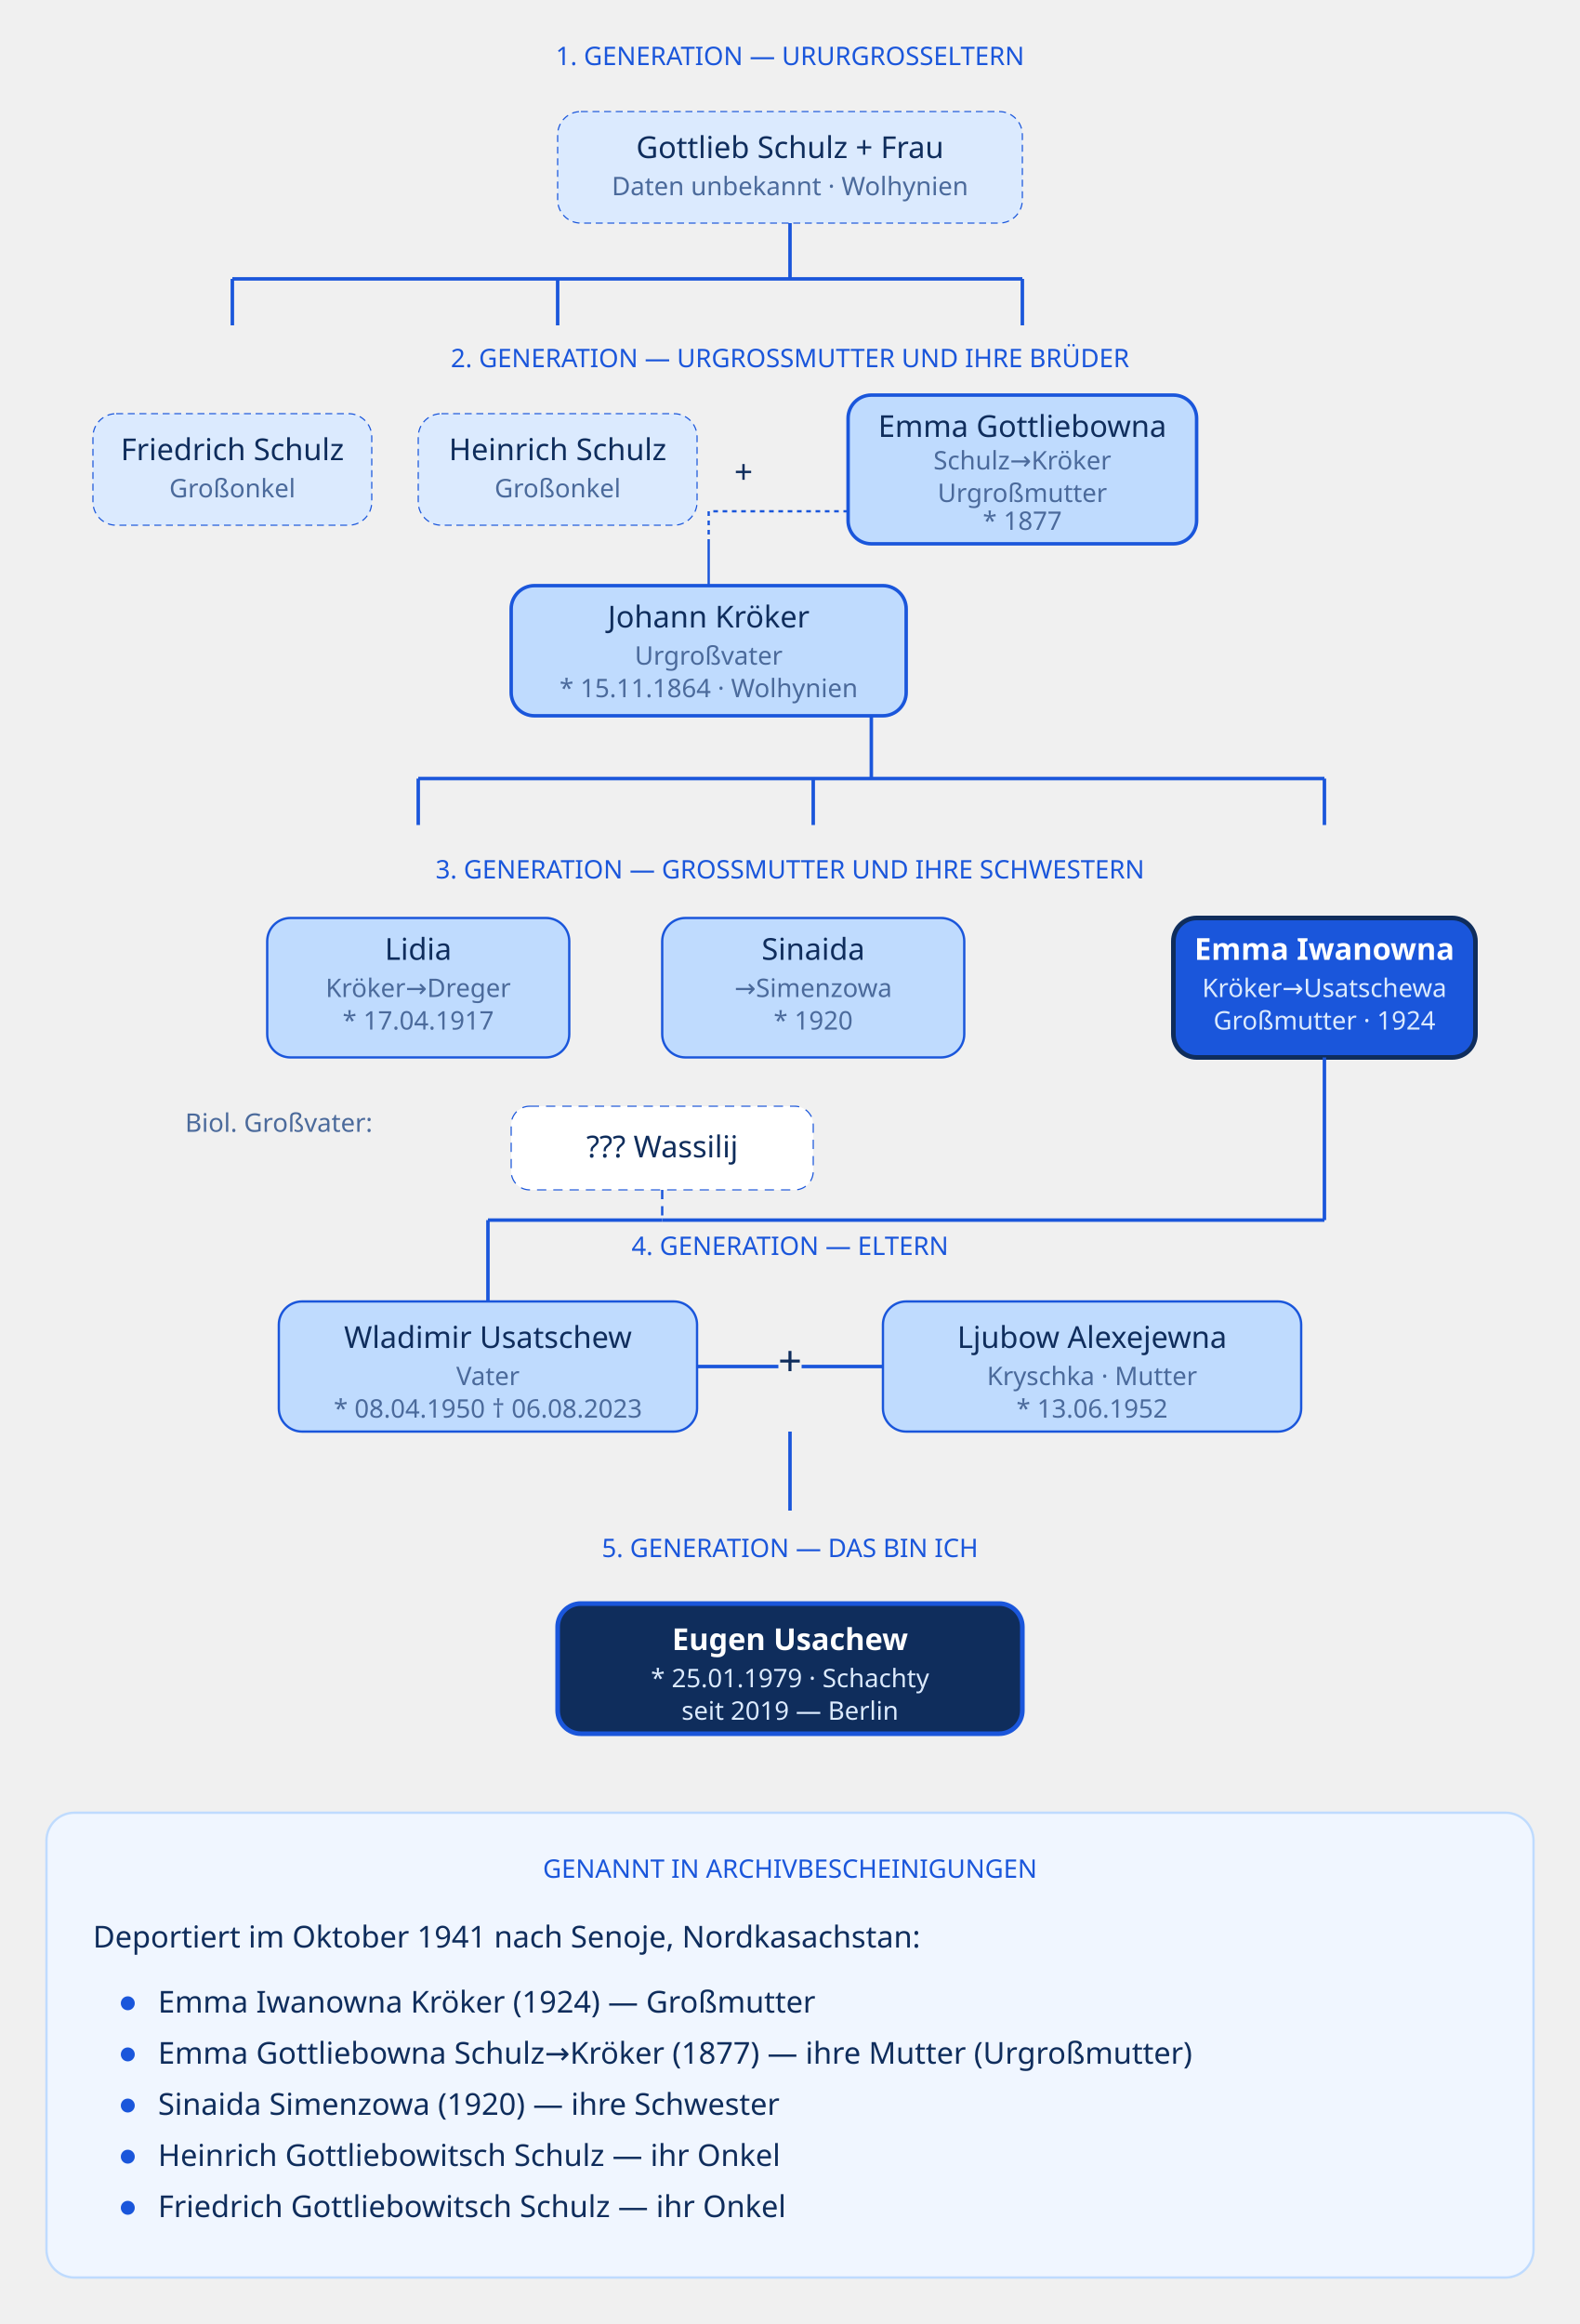
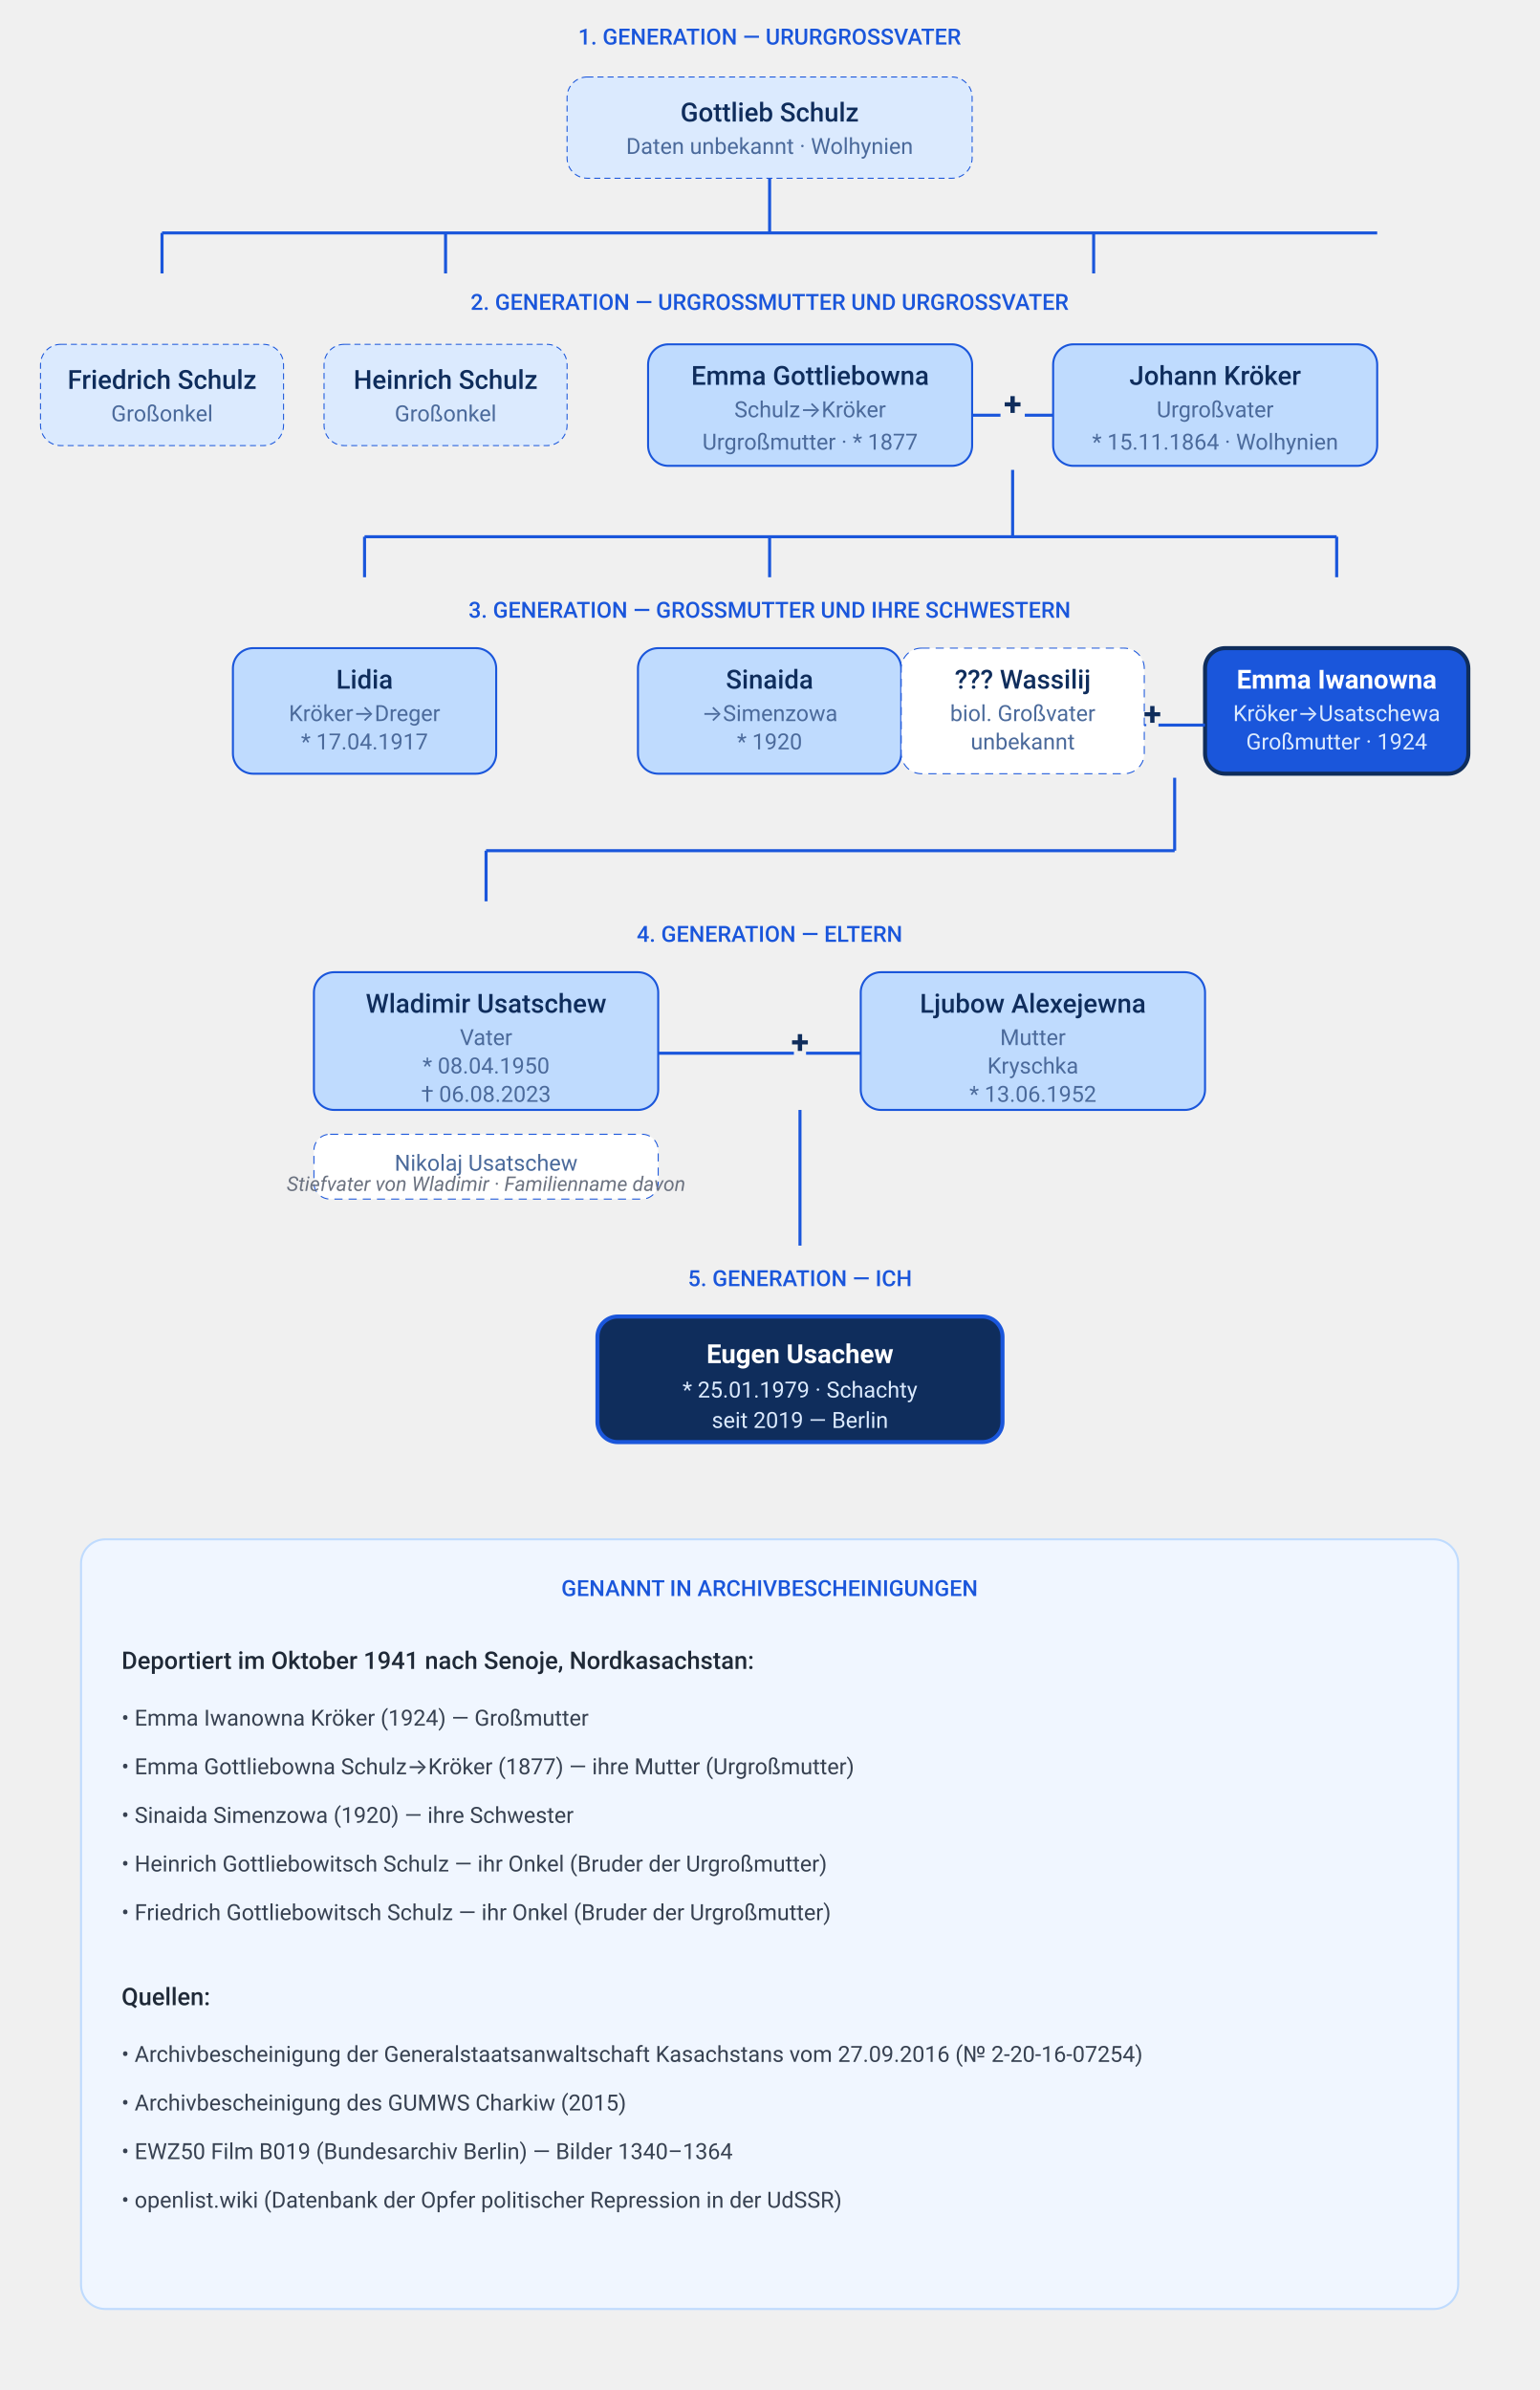
- <svg xmlns="http://www.w3.org/2000/svg" width="100%" viewBox="0 0 680 1000" role="img" style="">
-   <defs>
-     <mask id="imagine-text-gaps-lguzhl" maskUnits="userSpaceOnUse">
-       <rect x="0" y="0" width="680" height="1000" fill="white" />
-       <rect x="227.465" y="15" width="225.07" height="18" fill="black" rx="2" />
-       <rect x="270.395" y="53" width="139.211" height="20.5" fill="black" rx="2" />
-       <rect x="267.742" y="71" width="144.516" height="18" fill="black" rx="2" />
-       <rect x="197.414" y="145" width="285.172" height="18" fill="black" rx="2" />
-       <rect x="47" y="183" width="106" height="20.5" fill="black" rx="2" />
-       <rect x="57.891" y="201" width="84.219" height="18" fill="black" rx="2" />
-       <rect x="193.305" y="183" width="93.391" height="20.5" fill="black" rx="2" />
-       <rect x="197.891" y="201" width="84.219" height="18" fill="black" rx="2" />
-       <rect x="381.887" y="173" width="116.227" height="20.5" fill="black" rx="2" />
-       <rect x="395.586" y="189" width="88.828" height="18" fill="black" rx="2" />
-       <rect x="404.547" y="203" width="70.906" height="18" fill="black" rx="2" />
-       <rect x="409.812" y="215" width="60.375" height="18" fill="black" rx="2" />
-       <rect x="311.52" y="192" width="16.961" height="21.5" fill="black" rx="2" />
-       <rect x="255.512" y="255" width="98.977" height="20.5" fill="black" rx="2" />
-       <rect x="282.098" y="273" width="45.805" height="18" fill="black" rx="2" />
-       <rect x="250.418" y="287" width="109.164" height="18" fill="black" rx="2" />
-       <rect x="208.664" y="365" width="262.672" height="18" fill="black" rx="2" />
-       <rect x="156.383" y="398" width="47.234" height="20.5" fill="black" rx="2" />
-       <rect x="134.266" y="416" width="91.469" height="18" fill="black" rx="2" />
-       <rect x="147.754" y="430" width="64.492" height="18" fill="black" rx="2" />
-       <rect x="319.301" y="398" width="61.398" height="20.5" fill="black" rx="2" />
-       <rect x="312.406" y="416" width="75.188" height="18" fill="black" rx="2" />
-       <rect x="330.461" y="430" width="39.078" height="18" fill="black" rx="2" />
-       <rect x="515.371" y="398" width="109.258" height="20.5" fill="black" rx="2" />
-       <rect x="521.004" y="416" width="97.992" height="18" fill="black" rx="2" />
-       <rect x="528.5" y="430" width="83" height="18" fill="black" rx="2" />
-       <rect x="84.168" y="474" width="71.664" height="18" fill="black" rx="2" />
-       <rect x="242.574" y="483" width="84.852" height="20.5" fill="black" rx="2" />
-       <rect x="248.148" y="527" width="183.703" height="18" fill="black" rx="2" />
-       <rect x="151.613" y="565" width="116.773" height="20.5" fill="black" rx="2" />
-       <rect x="193.762" y="583" width="32.477" height="18" fill="black" rx="2" />
-       <rect x="141.633" y="597" width="136.734" height="18" fill="black" rx="2" />
-       <rect x="330.238" y="572" width="19.523" height="26.5" fill="black" rx="2" />
-       <rect x="404.496" y="565" width="131.008" height="20.5" fill="black" rx="2" />
-       <rect x="427.871" y="583" width="84.258" height="18" fill="black" rx="2" />
-       <rect x="436.625" y="597" width="66.75" height="18" fill="black" rx="2" />
-       <rect x="258.594" y="657" width="162.812" height="18" fill="black" rx="2" />
-       <rect x="286.531" y="695" width="106.938" height="20.5" fill="black" rx="2" />
-       <rect x="285.32" y="713" width="109.359" height="18" fill="black" rx="2" />
-       <rect x="293.383" y="727" width="93.234" height="18" fill="black" rx="2" />
-       <rect x="187.914" y="795" width="304.172" height="18" fill="black" rx="2" />
-       <rect x="36" y="823" width="362.508" height="20.5" fill="black" rx="2" />
-       <rect x="64" y="851" width="298.539" height="20.5" fill="black" rx="2" />
-       <rect x="64" y="873" width="357.719" height="20.5" fill="black" rx="2" />
-       <rect x="64" y="895" width="250.969" height="20.5" fill="black" rx="2" />
-       <rect x="64" y="917" width="233.68" height="20.5" fill="black" rx="2" />
-       <rect x="64" y="939" width="246.281" height="20.5" fill="black" rx="2" />
-     </mask>
-   </defs>
-   <text x="340" y="28" text-anchor="middle" style="fill:rgb(26, 86, 219);stroke:none;color:rgb(0, 0, 0);stroke-width:1px;stroke-linecap:butt;stroke-linejoin:miter;opacity:1;font-family:&quot;Anthropic Sans&quot;, sans-serif;font-size:11px;font-weight:500;text-anchor:middle;dominant-baseline:auto">1. GENERATION — URURGROSSELTERN</text>
-   <rect x="240" y="48" width="200" height="48" rx="10" fill="#dbeafe" stroke="#1a56db" stroke-width="0.5" stroke-dasharray="3,2" style="fill:rgb(219, 234, 254);stroke:rgb(26, 86, 219);color:rgb(0, 0, 0);stroke-width:0.5px;stroke-dasharray:3px, 2px;stroke-linecap:butt;stroke-linejoin:miter;opacity:1;font-family:&quot;Anthropic Sans&quot;, -apple-system, &quot;system-ui&quot;, &quot;Segoe UI&quot;, sans-serif;font-size:16px;font-weight:400;text-anchor:start;dominant-baseline:auto" />
-   <text x="340" y="68" text-anchor="middle" style="fill:rgb(15, 45, 92);stroke:none;color:rgb(0, 0, 0);stroke-width:1px;stroke-linecap:butt;stroke-linejoin:miter;opacity:1;font-family:&quot;Anthropic Sans&quot;, sans-serif;font-size:13px;font-weight:500;text-anchor:middle;dominant-baseline:auto">Gottlieb Schulz + Frau</text>
-   <text x="340" y="84" text-anchor="middle" style="fill:rgb(75, 106, 155);stroke:none;color:rgb(0, 0, 0);stroke-width:1px;stroke-linecap:butt;stroke-linejoin:miter;opacity:1;font-family:&quot;Anthropic Sans&quot;, sans-serif;font-size:11px;font-weight:400;text-anchor:middle;dominant-baseline:auto">Daten unbekannt · Wolhynien</text>
-   <line x1="340" y1="96" x2="340" y2="120" stroke="#1a56db" stroke-width="1.5" style="fill:rgb(0, 0, 0);stroke:rgb(26, 86, 219);color:rgb(0, 0, 0);stroke-width:1.5px;stroke-linecap:butt;stroke-linejoin:miter;opacity:1;font-family:&quot;Anthropic Sans&quot;, -apple-system, &quot;system-ui&quot;, &quot;Segoe UI&quot;, sans-serif;font-size:16px;font-weight:400;text-anchor:start;dominant-baseline:auto" />
-   <line x1="100" y1="120" x2="440" y2="120" stroke="#1a56db" stroke-width="1.5" style="fill:rgb(0, 0, 0);stroke:rgb(26, 86, 219);color:rgb(0, 0, 0);stroke-width:1.5px;stroke-linecap:butt;stroke-linejoin:miter;opacity:1;font-family:&quot;Anthropic Sans&quot;, -apple-system, &quot;system-ui&quot;, &quot;Segoe UI&quot;, sans-serif;font-size:16px;font-weight:400;text-anchor:start;dominant-baseline:auto" />
-   <line x1="100" y1="120" x2="100" y2="140" stroke="#1a56db" stroke-width="1.5" style="fill:rgb(0, 0, 0);stroke:rgb(26, 86, 219);color:rgb(0, 0, 0);stroke-width:1.5px;stroke-linecap:butt;stroke-linejoin:miter;opacity:1;font-family:&quot;Anthropic Sans&quot;, -apple-system, &quot;system-ui&quot;, &quot;Segoe UI&quot;, sans-serif;font-size:16px;font-weight:400;text-anchor:start;dominant-baseline:auto" />
-   <line x1="240" y1="120" x2="240" y2="140" stroke="#1a56db" stroke-width="1.5" style="fill:rgb(0, 0, 0);stroke:rgb(26, 86, 219);color:rgb(0, 0, 0);stroke-width:1.5px;stroke-linecap:butt;stroke-linejoin:miter;opacity:1;font-family:&quot;Anthropic Sans&quot;, -apple-system, &quot;system-ui&quot;, &quot;Segoe UI&quot;, sans-serif;font-size:16px;font-weight:400;text-anchor:start;dominant-baseline:auto" />
-   <line x1="440" y1="120" x2="440" y2="140" stroke="#1a56db" stroke-width="1.5" style="fill:rgb(0, 0, 0);stroke:rgb(26, 86, 219);color:rgb(0, 0, 0);stroke-width:1.5px;stroke-linecap:butt;stroke-linejoin:miter;opacity:1;font-family:&quot;Anthropic Sans&quot;, -apple-system, &quot;system-ui&quot;, &quot;Segoe UI&quot;, sans-serif;font-size:16px;font-weight:400;text-anchor:start;dominant-baseline:auto" />
-   <text x="340" y="158" text-anchor="middle" style="fill:rgb(26, 86, 219);stroke:none;color:rgb(0, 0, 0);stroke-width:1px;stroke-linecap:butt;stroke-linejoin:miter;opacity:1;font-family:&quot;Anthropic Sans&quot;, sans-serif;font-size:11px;font-weight:500;text-anchor:middle;dominant-baseline:auto">2. GENERATION — URGROSSMUTTER UND IHRE BRÜDER</text>
-   <rect x="40" y="178" width="120" height="48" rx="10" fill="#dbeafe" stroke="#1a56db" stroke-width="0.5" stroke-dasharray="3,2" style="fill:rgb(219, 234, 254);stroke:rgb(26, 86, 219);color:rgb(0, 0, 0);stroke-width:0.5px;stroke-dasharray:3px, 2px;stroke-linecap:butt;stroke-linejoin:miter;opacity:1;font-family:&quot;Anthropic Sans&quot;, -apple-system, &quot;system-ui&quot;, &quot;Segoe UI&quot;, sans-serif;font-size:16px;font-weight:400;text-anchor:start;dominant-baseline:auto" />
-   <text x="100" y="198" text-anchor="middle" style="fill:rgb(15, 45, 92);stroke:none;color:rgb(0, 0, 0);stroke-width:1px;stroke-linecap:butt;stroke-linejoin:miter;opacity:1;font-family:&quot;Anthropic Sans&quot;, sans-serif;font-size:13px;font-weight:500;text-anchor:middle;dominant-baseline:auto">Friedrich Schulz</text>
-   <text x="100" y="214" text-anchor="middle" style="fill:rgb(75, 106, 155);stroke:none;color:rgb(0, 0, 0);stroke-width:1px;stroke-linecap:butt;stroke-linejoin:miter;opacity:1;font-family:&quot;Anthropic Sans&quot;, sans-serif;font-size:11px;font-weight:400;text-anchor:middle;dominant-baseline:auto">Großonkel</text>
-   <rect x="180" y="178" width="120" height="48" rx="10" fill="#dbeafe" stroke="#1a56db" stroke-width="0.5" stroke-dasharray="3,2" style="fill:rgb(219, 234, 254);stroke:rgb(26, 86, 219);color:rgb(0, 0, 0);stroke-width:0.5px;stroke-dasharray:3px, 2px;stroke-linecap:butt;stroke-linejoin:miter;opacity:1;font-family:&quot;Anthropic Sans&quot;, -apple-system, &quot;system-ui&quot;, &quot;Segoe UI&quot;, sans-serif;font-size:16px;font-weight:400;text-anchor:start;dominant-baseline:auto" />
-   <text x="240" y="198" text-anchor="middle" style="fill:rgb(15, 45, 92);stroke:none;color:rgb(0, 0, 0);stroke-width:1px;stroke-linecap:butt;stroke-linejoin:miter;opacity:1;font-family:&quot;Anthropic Sans&quot;, sans-serif;font-size:13px;font-weight:500;text-anchor:middle;dominant-baseline:auto">Heinrich Schulz</text>
-   <text x="240" y="214" text-anchor="middle" style="fill:rgb(75, 106, 155);stroke:none;color:rgb(0, 0, 0);stroke-width:1px;stroke-linecap:butt;stroke-linejoin:miter;opacity:1;font-family:&quot;Anthropic Sans&quot;, sans-serif;font-size:11px;font-weight:400;text-anchor:middle;dominant-baseline:auto">Großonkel</text>
-   <rect x="365" y="170" width="150" height="64" rx="10" fill="#bfdbfe" stroke="#1a56db" stroke-width="1.5" style="fill:rgb(191, 219, 254);stroke:rgb(26, 86, 219);color:rgb(0, 0, 0);stroke-width:1.5px;stroke-linecap:butt;stroke-linejoin:miter;opacity:1;font-family:&quot;Anthropic Sans&quot;, -apple-system, &quot;system-ui&quot;, &quot;Segoe UI&quot;, sans-serif;font-size:16px;font-weight:400;text-anchor:start;dominant-baseline:auto" />
-   <text x="440" y="188" text-anchor="middle" style="fill:rgb(15, 45, 92);stroke:none;color:rgb(0, 0, 0);stroke-width:1px;stroke-linecap:butt;stroke-linejoin:miter;opacity:1;font-family:&quot;Anthropic Sans&quot;, sans-serif;font-size:13px;font-weight:500;text-anchor:middle;dominant-baseline:auto">Emma Gottliebowna</text>
-   <text x="440" y="202" text-anchor="middle" style="fill:rgb(75, 106, 155);stroke:none;color:rgb(0, 0, 0);stroke-width:1px;stroke-linecap:butt;stroke-linejoin:miter;opacity:1;font-family:&quot;Anthropic Sans&quot;, sans-serif;font-size:11px;font-weight:400;text-anchor:middle;dominant-baseline:auto">Schulz→Kröker</text>
-   <text x="440" y="216" text-anchor="middle" style="fill:rgb(75, 106, 155);stroke:none;color:rgb(0, 0, 0);stroke-width:1px;stroke-linecap:butt;stroke-linejoin:miter;opacity:1;font-family:&quot;Anthropic Sans&quot;, sans-serif;font-size:11px;font-weight:400;text-anchor:middle;dominant-baseline:auto">Urgroßmutter</text>
-   <text x="440" y="228" text-anchor="middle" style="fill:rgb(75, 106, 155);stroke:none;color:rgb(0, 0, 0);stroke-width:1px;stroke-linecap:butt;stroke-linejoin:miter;opacity:1;font-family:&quot;Anthropic Sans&quot;, sans-serif;font-size:11px;font-weight:400;text-anchor:middle;dominant-baseline:auto">* 1877</text>
-   <text x="320" y="208" text-anchor="middle" style="font-size:14px;fill:rgb(15, 45, 92);stroke:none;color:rgb(0, 0, 0);stroke-width:1px;stroke-linecap:butt;stroke-linejoin:miter;opacity:1;font-family:&quot;Anthropic Sans&quot;, sans-serif;font-size:14px;font-weight:500;text-anchor:middle;dominant-baseline:auto">+</text>
-   <rect x="220" y="252" width="170" height="56" rx="10" fill="#bfdbfe" stroke="#1a56db" stroke-width="1.5" style="fill:rgb(191, 219, 254);stroke:rgb(26, 86, 219);color:rgb(0, 0, 0);stroke-width:1.5px;stroke-linecap:butt;stroke-linejoin:miter;opacity:1;font-family:&quot;Anthropic Sans&quot;, -apple-system, &quot;system-ui&quot;, &quot;Segoe UI&quot;, sans-serif;font-size:16px;font-weight:400;text-anchor:start;dominant-baseline:auto" />
-   <text x="305" y="270" text-anchor="middle" style="fill:rgb(15, 45, 92);stroke:none;color:rgb(0, 0, 0);stroke-width:1px;stroke-linecap:butt;stroke-linejoin:miter;opacity:1;font-family:&quot;Anthropic Sans&quot;, sans-serif;font-size:13px;font-weight:500;text-anchor:middle;dominant-baseline:auto">Johann Kröker</text>
-   <text x="305" y="286" text-anchor="middle" style="fill:rgb(75, 106, 155);stroke:none;color:rgb(0, 0, 0);stroke-width:1px;stroke-linecap:butt;stroke-linejoin:miter;opacity:1;font-family:&quot;Anthropic Sans&quot;, sans-serif;font-size:11px;font-weight:400;text-anchor:middle;dominant-baseline:auto">Urgroßvater</text>
-   <text x="305" y="300" text-anchor="middle" style="fill:rgb(75, 106, 155);stroke:none;color:rgb(0, 0, 0);stroke-width:1px;stroke-linecap:butt;stroke-linejoin:miter;opacity:1;font-family:&quot;Anthropic Sans&quot;, sans-serif;font-size:11px;font-weight:400;text-anchor:middle;dominant-baseline:auto">* 15.11.1864 · Wolhynien</text>
-   <line x1="305" y1="234" x2="305" y2="252" stroke="#1a56db" stroke-width="1" stroke-dasharray="2,2" style="fill:rgb(0, 0, 0);stroke:rgb(26, 86, 219);color:rgb(0, 0, 0);stroke-width:1px;stroke-dasharray:2px, 2px;stroke-linecap:butt;stroke-linejoin:miter;opacity:1;font-family:&quot;Anthropic Sans&quot;, -apple-system, &quot;system-ui&quot;, &quot;Segoe UI&quot;, sans-serif;font-size:16px;font-weight:400;text-anchor:start;dominant-baseline:auto" />
-   <line x1="365" y1="220" x2="305" y2="220" stroke="#1a56db" stroke-width="1" stroke-dasharray="2,2" style="fill:rgb(0, 0, 0);stroke:rgb(26, 86, 219);color:rgb(0, 0, 0);stroke-width:1px;stroke-dasharray:2px, 2px;stroke-linecap:butt;stroke-linejoin:miter;opacity:1;font-family:&quot;Anthropic Sans&quot;, -apple-system, &quot;system-ui&quot;, &quot;Segoe UI&quot;, sans-serif;font-size:16px;font-weight:400;text-anchor:start;dominant-baseline:auto" />
-   <line x1="305" y1="220" x2="305" y2="252" stroke="#1a56db" stroke-width="1" stroke-dasharray="2,2" style="fill:rgb(0, 0, 0);stroke:rgb(26, 86, 219);color:rgb(0, 0, 0);stroke-width:1px;stroke-dasharray:2px, 2px;stroke-linecap:butt;stroke-linejoin:miter;opacity:1;font-family:&quot;Anthropic Sans&quot;, -apple-system, &quot;system-ui&quot;, &quot;Segoe UI&quot;, sans-serif;font-size:16px;font-weight:400;text-anchor:start;dominant-baseline:auto" />
-   <line x1="375" y1="308" x2="375" y2="335" stroke="#1a56db" stroke-width="1.5" style="fill:rgb(0, 0, 0);stroke:rgb(26, 86, 219);color:rgb(0, 0, 0);stroke-width:1.5px;stroke-linecap:butt;stroke-linejoin:miter;opacity:1;font-family:&quot;Anthropic Sans&quot;, -apple-system, &quot;system-ui&quot;, &quot;Segoe UI&quot;, sans-serif;font-size:16px;font-weight:400;text-anchor:start;dominant-baseline:auto" />
-   <line x1="180" y1="335" x2="570" y2="335" stroke="#1a56db" stroke-width="1.5" style="fill:rgb(0, 0, 0);stroke:rgb(26, 86, 219);color:rgb(0, 0, 0);stroke-width:1.5px;stroke-linecap:butt;stroke-linejoin:miter;opacity:1;font-family:&quot;Anthropic Sans&quot;, -apple-system, &quot;system-ui&quot;, &quot;Segoe UI&quot;, sans-serif;font-size:16px;font-weight:400;text-anchor:start;dominant-baseline:auto" />
-   <line x1="180" y1="335" x2="180" y2="355" stroke="#1a56db" stroke-width="1.5" style="fill:rgb(0, 0, 0);stroke:rgb(26, 86, 219);color:rgb(0, 0, 0);stroke-width:1.5px;stroke-linecap:butt;stroke-linejoin:miter;opacity:1;font-family:&quot;Anthropic Sans&quot;, -apple-system, &quot;system-ui&quot;, &quot;Segoe UI&quot;, sans-serif;font-size:16px;font-weight:400;text-anchor:start;dominant-baseline:auto" />
-   <line x1="350" y1="335" x2="350" y2="355" stroke="#1a56db" stroke-width="1.5" style="fill:rgb(0, 0, 0);stroke:rgb(26, 86, 219);color:rgb(0, 0, 0);stroke-width:1.5px;stroke-linecap:butt;stroke-linejoin:miter;opacity:1;font-family:&quot;Anthropic Sans&quot;, -apple-system, &quot;system-ui&quot;, &quot;Segoe UI&quot;, sans-serif;font-size:16px;font-weight:400;text-anchor:start;dominant-baseline:auto" />
-   <line x1="570" y1="335" x2="570" y2="355" stroke="#1a56db" stroke-width="1.5" style="fill:rgb(0, 0, 0);stroke:rgb(26, 86, 219);color:rgb(0, 0, 0);stroke-width:1.5px;stroke-linecap:butt;stroke-linejoin:miter;opacity:1;font-family:&quot;Anthropic Sans&quot;, -apple-system, &quot;system-ui&quot;, &quot;Segoe UI&quot;, sans-serif;font-size:16px;font-weight:400;text-anchor:start;dominant-baseline:auto" />
-   <text x="340" y="378" text-anchor="middle" style="fill:rgb(26, 86, 219);stroke:none;color:rgb(0, 0, 0);stroke-width:1px;stroke-linecap:butt;stroke-linejoin:miter;opacity:1;font-family:&quot;Anthropic Sans&quot;, sans-serif;font-size:11px;font-weight:500;text-anchor:middle;dominant-baseline:auto">3. GENERATION — GROSSMUTTER UND IHRE SCHWESTERN</text>
-   <rect x="115" y="395" width="130" height="60" rx="10" fill="#bfdbfe" stroke="#1a56db" stroke-width="1" style="fill:rgb(191, 219, 254);stroke:rgb(26, 86, 219);color:rgb(0, 0, 0);stroke-width:1px;stroke-linecap:butt;stroke-linejoin:miter;opacity:1;font-family:&quot;Anthropic Sans&quot;, -apple-system, &quot;system-ui&quot;, &quot;Segoe UI&quot;, sans-serif;font-size:16px;font-weight:400;text-anchor:start;dominant-baseline:auto" />
-   <text x="180" y="413" text-anchor="middle" style="fill:rgb(15, 45, 92);stroke:none;color:rgb(0, 0, 0);stroke-width:1px;stroke-linecap:butt;stroke-linejoin:miter;opacity:1;font-family:&quot;Anthropic Sans&quot;, sans-serif;font-size:13px;font-weight:500;text-anchor:middle;dominant-baseline:auto">Lidia</text>
-   <text x="180" y="429" text-anchor="middle" style="fill:rgb(75, 106, 155);stroke:none;color:rgb(0, 0, 0);stroke-width:1px;stroke-linecap:butt;stroke-linejoin:miter;opacity:1;font-family:&quot;Anthropic Sans&quot;, sans-serif;font-size:11px;font-weight:400;text-anchor:middle;dominant-baseline:auto">Kröker→Dreger</text>
-   <text x="180" y="443" text-anchor="middle" style="fill:rgb(75, 106, 155);stroke:none;color:rgb(0, 0, 0);stroke-width:1px;stroke-linecap:butt;stroke-linejoin:miter;opacity:1;font-family:&quot;Anthropic Sans&quot;, sans-serif;font-size:11px;font-weight:400;text-anchor:middle;dominant-baseline:auto">* 17.04.1917</text>
-   <rect x="285" y="395" width="130" height="60" rx="10" fill="#bfdbfe" stroke="#1a56db" stroke-width="1" style="fill:rgb(191, 219, 254);stroke:rgb(26, 86, 219);color:rgb(0, 0, 0);stroke-width:1px;stroke-linecap:butt;stroke-linejoin:miter;opacity:1;font-family:&quot;Anthropic Sans&quot;, -apple-system, &quot;system-ui&quot;, &quot;Segoe UI&quot;, sans-serif;font-size:16px;font-weight:400;text-anchor:start;dominant-baseline:auto" />
-   <text x="350" y="413" text-anchor="middle" style="fill:rgb(15, 45, 92);stroke:none;color:rgb(0, 0, 0);stroke-width:1px;stroke-linecap:butt;stroke-linejoin:miter;opacity:1;font-family:&quot;Anthropic Sans&quot;, sans-serif;font-size:13px;font-weight:500;text-anchor:middle;dominant-baseline:auto">Sinaida</text>
-   <text x="350" y="429" text-anchor="middle" style="fill:rgb(75, 106, 155);stroke:none;color:rgb(0, 0, 0);stroke-width:1px;stroke-linecap:butt;stroke-linejoin:miter;opacity:1;font-family:&quot;Anthropic Sans&quot;, sans-serif;font-size:11px;font-weight:400;text-anchor:middle;dominant-baseline:auto">→Simenzowa</text>
-   <text x="350" y="443" text-anchor="middle" style="fill:rgb(75, 106, 155);stroke:none;color:rgb(0, 0, 0);stroke-width:1px;stroke-linecap:butt;stroke-linejoin:miter;opacity:1;font-family:&quot;Anthropic Sans&quot;, sans-serif;font-size:11px;font-weight:400;text-anchor:middle;dominant-baseline:auto">* 1920</text>
-   <rect x="505" y="395" width="130" height="60" rx="10" fill="#1a56db" stroke="#0f2d5c" stroke-width="2" style="fill:rgb(26, 86, 219);stroke:rgb(15, 45, 92);color:rgb(0, 0, 0);stroke-width:2px;stroke-linecap:butt;stroke-linejoin:miter;opacity:1;font-family:&quot;Anthropic Sans&quot;, -apple-system, &quot;system-ui&quot;, &quot;Segoe UI&quot;, sans-serif;font-size:16px;font-weight:400;text-anchor:start;dominant-baseline:auto" />
-   <text x="570" y="413" text-anchor="middle" style="fill:rgb(255, 255, 255);stroke:none;color:rgb(0, 0, 0);stroke-width:1px;stroke-linecap:butt;stroke-linejoin:miter;opacity:1;font-family:&quot;Anthropic Sans&quot;, sans-serif;font-size:13px;font-weight:600;text-anchor:middle;dominant-baseline:auto">Emma Iwanowna</text>
-   <text x="570" y="429" text-anchor="middle" style="fill:rgb(219, 234, 254);stroke:none;color:rgb(0, 0, 0);stroke-width:1px;stroke-linecap:butt;stroke-linejoin:miter;opacity:1;font-family:&quot;Anthropic Sans&quot;, sans-serif;font-size:11px;font-weight:400;text-anchor:middle;dominant-baseline:auto">Kröker→Usatschewa</text>
-   <text x="570" y="443" text-anchor="middle" style="fill:rgb(219, 234, 254);stroke:none;color:rgb(0, 0, 0);stroke-width:1px;stroke-linecap:butt;stroke-linejoin:miter;opacity:1;font-family:&quot;Anthropic Sans&quot;, sans-serif;font-size:11px;font-weight:400;text-anchor:middle;dominant-baseline:auto">Großmutter · 1924</text>
-   <text x="120" y="487" text-anchor="middle" style="fill:rgb(75, 106, 155);stroke:none;color:rgb(0, 0, 0);stroke-width:1px;stroke-linecap:butt;stroke-linejoin:miter;opacity:1;font-family:&quot;Anthropic Sans&quot;, sans-serif;font-size:11px;font-weight:400;text-anchor:middle;dominant-baseline:auto">Biol. Großvater:</text>
-   <rect x="220" y="476" width="130" height="36" rx="8" fill="#fff" stroke="#1a56db" stroke-width="0.5" stroke-dasharray="4,3" style="fill:rgb(255, 255, 255);stroke:rgb(26, 86, 219);color:rgb(0, 0, 0);stroke-width:0.5px;stroke-dasharray:4px, 3px;stroke-linecap:butt;stroke-linejoin:miter;opacity:1;font-family:&quot;Anthropic Sans&quot;, -apple-system, &quot;system-ui&quot;, &quot;Segoe UI&quot;, sans-serif;font-size:16px;font-weight:400;text-anchor:start;dominant-baseline:auto" />
-   <text x="285" y="498" text-anchor="middle" style="fill:rgb(15, 45, 92);stroke:none;color:rgb(0, 0, 0);stroke-width:1px;stroke-linecap:butt;stroke-linejoin:miter;opacity:1;font-family:&quot;Anthropic Sans&quot;, sans-serif;font-size:13px;font-weight:500;text-anchor:middle;dominant-baseline:auto">??? Wassilij</text>
-   <text x="340" y="540" text-anchor="middle" style="fill:rgb(26, 86, 219);stroke:none;color:rgb(0, 0, 0);stroke-width:1px;stroke-linecap:butt;stroke-linejoin:miter;opacity:1;font-family:&quot;Anthropic Sans&quot;, sans-serif;font-size:11px;font-weight:500;text-anchor:middle;dominant-baseline:auto">4. GENERATION — ELTERN</text>
-   <rect x="120" y="560" width="180" height="56" rx="10" fill="#bfdbfe" stroke="#1a56db" stroke-width="1" style="fill:rgb(191, 219, 254);stroke:rgb(26, 86, 219);color:rgb(0, 0, 0);stroke-width:1px;stroke-linecap:butt;stroke-linejoin:miter;opacity:1;font-family:&quot;Anthropic Sans&quot;, -apple-system, &quot;system-ui&quot;, &quot;Segoe UI&quot;, sans-serif;font-size:16px;font-weight:400;text-anchor:start;dominant-baseline:auto" />
-   <text x="210" y="580" text-anchor="middle" style="fill:rgb(15, 45, 92);stroke:none;color:rgb(0, 0, 0);stroke-width:1px;stroke-linecap:butt;stroke-linejoin:miter;opacity:1;font-family:&quot;Anthropic Sans&quot;, sans-serif;font-size:13px;font-weight:500;text-anchor:middle;dominant-baseline:auto">Wladimir Usatschew</text>
-   <text x="210" y="596" text-anchor="middle" style="fill:rgb(75, 106, 155);stroke:none;color:rgb(0, 0, 0);stroke-width:1px;stroke-linecap:butt;stroke-linejoin:miter;opacity:1;font-family:&quot;Anthropic Sans&quot;, sans-serif;font-size:11px;font-weight:400;text-anchor:middle;dominant-baseline:auto">Vater</text>
-   <text x="210" y="610" text-anchor="middle" style="fill:rgb(75, 106, 155);stroke:none;color:rgb(0, 0, 0);stroke-width:1px;stroke-linecap:butt;stroke-linejoin:miter;opacity:1;font-family:&quot;Anthropic Sans&quot;, sans-serif;font-size:11px;font-weight:400;text-anchor:middle;dominant-baseline:auto">* 08.04.1950 † 06.08.2023</text>
-   <text x="340" y="592" text-anchor="middle" style="font-size:18px;fill:rgb(15, 45, 92);stroke:none;color:rgb(0, 0, 0);stroke-width:1px;stroke-linecap:butt;stroke-linejoin:miter;opacity:1;font-family:&quot;Anthropic Sans&quot;, sans-serif;font-size:18px;font-weight:500;text-anchor:middle;dominant-baseline:auto">+</text>
-   <rect x="380" y="560" width="180" height="56" rx="10" fill="#bfdbfe" stroke="#1a56db" stroke-width="1" style="fill:rgb(191, 219, 254);stroke:rgb(26, 86, 219);color:rgb(0, 0, 0);stroke-width:1px;stroke-linecap:butt;stroke-linejoin:miter;opacity:1;font-family:&quot;Anthropic Sans&quot;, -apple-system, &quot;system-ui&quot;, &quot;Segoe UI&quot;, sans-serif;font-size:16px;font-weight:400;text-anchor:start;dominant-baseline:auto" />
-   <text x="470" y="580" text-anchor="middle" style="fill:rgb(15, 45, 92);stroke:none;color:rgb(0, 0, 0);stroke-width:1px;stroke-linecap:butt;stroke-linejoin:miter;opacity:1;font-family:&quot;Anthropic Sans&quot;, sans-serif;font-size:13px;font-weight:500;text-anchor:middle;dominant-baseline:auto">Ljubow Alexejewna</text>
-   <text x="470" y="596" text-anchor="middle" style="fill:rgb(75, 106, 155);stroke:none;color:rgb(0, 0, 0);stroke-width:1px;stroke-linecap:butt;stroke-linejoin:miter;opacity:1;font-family:&quot;Anthropic Sans&quot;, sans-serif;font-size:11px;font-weight:400;text-anchor:middle;dominant-baseline:auto">Kryschka · Mutter</text>
-   <text x="470" y="610" text-anchor="middle" style="fill:rgb(75, 106, 155);stroke:none;color:rgb(0, 0, 0);stroke-width:1px;stroke-linecap:butt;stroke-linejoin:miter;opacity:1;font-family:&quot;Anthropic Sans&quot;, sans-serif;font-size:11px;font-weight:400;text-anchor:middle;dominant-baseline:auto">* 13.06.1952</text>
-   <line x1="570" y1="455" x2="570" y2="525" stroke="#1a56db" stroke-width="1.5" style="stroke:rgb(26, 86, 219);stroke-width:1.5px" />
-   <line x1="285" y1="512" x2="285" y2="525" stroke="#1a56db" stroke-width="1" stroke-dasharray="4,3" style="stroke:rgb(26, 86, 219);stroke-width:1px;stroke-dasharray:4 3" />
-   <line x1="285" y1="525" x2="570" y2="525" stroke="#1a56db" stroke-width="1.5" style="stroke:rgb(26, 86, 219);stroke-width:1.5px" />
-   <line x1="210" y1="525" x2="285" y2="525" stroke="#1a56db" stroke-width="1.5" style="stroke:rgb(26, 86, 219);stroke-width:1.5px" />
-   <line x1="210" y1="525" x2="210" y2="560" stroke="#1a56db" stroke-width="1.5" style="stroke:rgb(26, 86, 219);stroke-width:1.5px" />
-   <line x1="300" y1="588" x2="335" y2="588" stroke="#1a56db" stroke-width="1.5" style="stroke:rgb(26, 86, 219);stroke-width:1.5px" />
-   <line x1="345" y1="588" x2="380" y2="588" stroke="#1a56db" stroke-width="1.5" style="stroke:rgb(26, 86, 219);stroke-width:1.5px" />
-   <line x1="340" y1="616" x2="340" y2="650" stroke="#1a56db" stroke-width="1.5" style="fill:rgb(0, 0, 0);stroke:rgb(26, 86, 219);color:rgb(0, 0, 0);stroke-width:1.5px;stroke-linecap:butt;stroke-linejoin:miter;opacity:1;font-family:&quot;Anthropic Sans&quot;, -apple-system, &quot;system-ui&quot;, &quot;Segoe UI&quot;, sans-serif;font-size:16px;font-weight:400;text-anchor:start;dominant-baseline:auto" />
-   <text x="340" y="670" text-anchor="middle" style="fill:rgb(26, 86, 219);stroke:none;color:rgb(0, 0, 0);stroke-width:1px;stroke-linecap:butt;stroke-linejoin:miter;opacity:1;font-family:&quot;Anthropic Sans&quot;, sans-serif;font-size:11px;font-weight:500;text-anchor:middle;dominant-baseline:auto">5. GENERATION — DAS BIN ICH</text>
-   <rect x="240" y="690" width="200" height="56" rx="10" fill="#0f2d5c" stroke="#1a56db" stroke-width="2" style="fill:rgb(15, 45, 92);stroke:rgb(26, 86, 219);color:rgb(0, 0, 0);stroke-width:2px;stroke-linecap:butt;stroke-linejoin:miter;opacity:1;font-family:&quot;Anthropic Sans&quot;, -apple-system, &quot;system-ui&quot;, &quot;Segoe UI&quot;, sans-serif;font-size:16px;font-weight:400;text-anchor:start;dominant-baseline:auto" />
-   <text x="340" y="710" text-anchor="middle" style="fill:rgb(255, 255, 255);stroke:none;color:rgb(0, 0, 0);stroke-width:1px;stroke-linecap:butt;stroke-linejoin:miter;opacity:1;font-family:&quot;Anthropic Sans&quot;, sans-serif;font-size:13px;font-weight:600;text-anchor:middle;dominant-baseline:auto">Eugen Usachew</text>
-   <text x="340" y="726" text-anchor="middle" style="fill:rgb(219, 234, 254);stroke:none;color:rgb(0, 0, 0);stroke-width:1px;stroke-linecap:butt;stroke-linejoin:miter;opacity:1;font-family:&quot;Anthropic Sans&quot;, sans-serif;font-size:11px;font-weight:400;text-anchor:middle;dominant-baseline:auto">* 25.01.1979 · Schachty</text>
-   <text x="340" y="740" text-anchor="middle" style="fill:rgb(219, 234, 254);stroke:none;color:rgb(0, 0, 0);stroke-width:1px;stroke-linecap:butt;stroke-linejoin:miter;opacity:1;font-family:&quot;Anthropic Sans&quot;, sans-serif;font-size:11px;font-weight:400;text-anchor:middle;dominant-baseline:auto">seit 2019 — Berlin</text>
-   <rect x="20" y="780" width="640" height="200" rx="12" fill="#f0f6ff" stroke="#bfdbfe" stroke-width="1" style="fill:rgb(240, 246, 255);stroke:rgb(191, 219, 254);color:rgb(0, 0, 0);stroke-width:1px;stroke-linecap:butt;stroke-linejoin:miter;opacity:1;font-family:&quot;Anthropic Sans&quot;, -apple-system, &quot;system-ui&quot;, &quot;Segoe UI&quot;, sans-serif;font-size:16px;font-weight:400;text-anchor:start;dominant-baseline:auto" />
-   <text x="340" y="808" text-anchor="middle" style="fill:rgb(26, 86, 219);stroke:none;color:rgb(0, 0, 0);stroke-width:1px;stroke-linecap:butt;stroke-linejoin:miter;opacity:1;font-family:&quot;Anthropic Sans&quot;, sans-serif;font-size:11px;font-weight:500;text-anchor:middle;dominant-baseline:auto">GENANNT IN ARCHIVBESCHEINIGUNGEN</text>
-   <text x="40" y="838" style="fill:rgb(15, 45, 92);stroke:none;color:rgb(0, 0, 0);stroke-width:1px;stroke-linecap:butt;stroke-linejoin:miter;opacity:1;font-family:&quot;Anthropic Sans&quot;, sans-serif;font-size:13px;font-weight:500;text-anchor:start;dominant-baseline:auto">Deportiert im Oktober 1941 nach Senoje, Nordkasachstan:</text>
-   <circle cx="55" cy="862" r="3" fill="#1a56db" style="fill:rgb(26, 86, 219);stroke:none;color:rgb(0, 0, 0);stroke-width:1px;stroke-linecap:butt;stroke-linejoin:miter;opacity:1;font-family:&quot;Anthropic Sans&quot;, -apple-system, &quot;system-ui&quot;, &quot;Segoe UI&quot;, sans-serif;font-size:16px;font-weight:400;text-anchor:start;dominant-baseline:auto" />
-   <text x="68" y="866" style="fill:rgb(15, 45, 92);stroke:none;color:rgb(0, 0, 0);stroke-width:1px;stroke-linecap:butt;stroke-linejoin:miter;opacity:1;font-family:&quot;Anthropic Sans&quot;, sans-serif;font-size:13px;font-weight:500;text-anchor:start;dominant-baseline:auto">Emma Iwanowna Kröker (1924) — Großmutter</text>
-   <circle cx="55" cy="884" r="3" fill="#1a56db" style="fill:rgb(26, 86, 219);stroke:none;color:rgb(0, 0, 0);stroke-width:1px;stroke-linecap:butt;stroke-linejoin:miter;opacity:1;font-family:&quot;Anthropic Sans&quot;, -apple-system, &quot;system-ui&quot;, &quot;Segoe UI&quot;, sans-serif;font-size:16px;font-weight:400;text-anchor:start;dominant-baseline:auto" />
-   <text x="68" y="888" style="fill:rgb(15, 45, 92);stroke:none;color:rgb(0, 0, 0);stroke-width:1px;stroke-linecap:butt;stroke-linejoin:miter;opacity:1;font-family:&quot;Anthropic Sans&quot;, sans-serif;font-size:13px;font-weight:500;text-anchor:start;dominant-baseline:auto">Emma Gottliebowna Schulz→Kröker (1877) — ihre Mutter (Urgroßmutter)</text>
-   <circle cx="55" cy="906" r="3" fill="#1a56db" style="fill:rgb(26, 86, 219);stroke:none;color:rgb(0, 0, 0);stroke-width:1px;stroke-linecap:butt;stroke-linejoin:miter;opacity:1;font-family:&quot;Anthropic Sans&quot;, -apple-system, &quot;system-ui&quot;, &quot;Segoe UI&quot;, sans-serif;font-size:16px;font-weight:400;text-anchor:start;dominant-baseline:auto" />
-   <text x="68" y="910" style="fill:rgb(15, 45, 92);stroke:none;color:rgb(0, 0, 0);stroke-width:1px;stroke-linecap:butt;stroke-linejoin:miter;opacity:1;font-family:&quot;Anthropic Sans&quot;, sans-serif;font-size:13px;font-weight:500;text-anchor:start;dominant-baseline:auto">Sinaida Simenzowa (1920) — ihre Schwester</text>
-   <circle cx="55" cy="928" r="3" fill="#1a56db" style="fill:rgb(26, 86, 219);stroke:none;color:rgb(0, 0, 0);stroke-width:1px;stroke-linecap:butt;stroke-linejoin:miter;opacity:1;font-family:&quot;Anthropic Sans&quot;, -apple-system, &quot;system-ui&quot;, &quot;Segoe UI&quot;, sans-serif;font-size:16px;font-weight:400;text-anchor:start;dominant-baseline:auto" />
-   <text x="68" y="932" style="fill:rgb(15, 45, 92);stroke:none;color:rgb(0, 0, 0);stroke-width:1px;stroke-linecap:butt;stroke-linejoin:miter;opacity:1;font-family:&quot;Anthropic Sans&quot;, sans-serif;font-size:13px;font-weight:500;text-anchor:start;dominant-baseline:auto">Heinrich Gottliebowitsch Schulz — ihr Onkel</text>
-   <circle cx="55" cy="950" r="3" fill="#1a56db" style="fill:rgb(26, 86, 219);stroke:none;color:rgb(0, 0, 0);stroke-width:1px;stroke-linecap:butt;stroke-linejoin:miter;opacity:1;font-family:&quot;Anthropic Sans&quot;, -apple-system, &quot;system-ui&quot;, &quot;Segoe UI&quot;, sans-serif;font-size:16px;font-weight:400;text-anchor:start;dominant-baseline:auto" />
-   <text x="68" y="954" style="fill:rgb(15, 45, 92);stroke:none;color:rgb(0, 0, 0);stroke-width:1px;stroke-linecap:butt;stroke-linejoin:miter;opacity:1;font-family:&quot;Anthropic Sans&quot;, sans-serif;font-size:13px;font-weight:500;text-anchor:start;dominant-baseline:auto">Friedrich Gottliebowitsch Schulz — ihr Onkel</text>
+ <svg xmlns="http://www.w3.org/2000/svg" width="100%" viewBox="0 0 760 1180" role="img" font-family="-apple-system, BlinkMacSystemFont, &quot;Segoe UI&quot;, Roboto, sans-serif">
+   <style>
+   .lbl-gen { font-size: 11px; font-weight: 500; fill: #1a56db; text-anchor: middle; }
+   .name { font-size: 13px; font-weight: 500; fill: #0f2d5c; text-anchor: middle; }
+   .name-me { font-size: 13px; font-weight: 600; fill: #fff; text-anchor: middle; }
+   .name-grand { font-size: 13px; font-weight: 600; fill: #fff; text-anchor: middle; }
+   .meta { font-size: 11px; fill: #4b6a9b; text-anchor: middle; }
+   .meta-light { font-size: 11px; fill: #dbeafe; text-anchor: middle; }
+   .meta-grand { font-size: 11px; fill: #dbeafe; text-anchor: middle; }
+   .plus { font-size: 16px; font-weight: 600; fill: #0f2d5c; text-anchor: middle; }
+   .small-note { font-size: 10px; fill: #6b7280; text-anchor: middle; font-style: italic; }
+   .arch-title { font-size: 11px; font-weight: 500; fill: #1a56db; text-anchor: middle; }
+   .arch-text { font-size: 12px; fill: #1f2937; }
+   .arch-line { font-size: 11px; fill: #374151; }
+   .ancestor-box { fill: #dbeafe; stroke: #1a56db; stroke-width: 0.5; stroke-dasharray: 3,2; }
+   .person-box { fill: #bfdbfe; stroke: #1a56db; stroke-width: 1; }
+   .grand-box { fill: #1a56db; stroke: #0f2d5c; stroke-width: 2; }
+   .me-box { fill: #0f2d5c; stroke: #1a56db; stroke-width: 2; }
+   .unknown-box { fill: #fff; stroke: #1a56db; stroke-width: 0.5; stroke-dasharray: 4,3; }
+   .conn { stroke: #1a56db; stroke-width: 1.5; fill: none; }
+   .conn-dash { stroke: #1a56db; stroke-width: 1; fill: none; stroke-dasharray: 4,3; }
+ </style>
+   <text x="380" y="22" class="lbl-gen">1. GENERATION — URURGROSSVATER</text>
+   <rect x="280" y="38" width="200" height="50" rx="10" class="ancestor-box" />
+   <text x="380" y="60" class="name">Gottlieb Schulz</text>
+   <text x="380" y="76" class="meta">Daten unbekannt · Wolhynien</text>
+   <line x1="380" y1="88" x2="380" y2="115" class="conn" />
+   <line x1="80" y1="115" x2="680" y2="115" class="conn" />
+   <line x1="80" y1="115" x2="80" y2="135" class="conn" />
+   <line x1="220" y1="115" x2="220" y2="135" class="conn" />
+   <line x1="540" y1="115" x2="540" y2="135" class="conn" />
+   <text x="380" y="153" class="lbl-gen">2. GENERATION — URGROSSMUTTER UND URGROSSVATER</text>
+   <rect x="20" y="170" width="120" height="50" rx="10" class="ancestor-box" />
+   <text x="80" y="192" class="name">Friedrich Schulz</text>
+   <text x="80" y="208" class="meta">Großonkel</text>
+   <rect x="160" y="170" width="120" height="50" rx="10" class="ancestor-box" />
+   <text x="220" y="192" class="name">Heinrich Schulz</text>
+   <text x="220" y="208" class="meta">Großonkel</text>
+   <rect x="320" y="170" width="160" height="60" rx="10" class="person-box" />
+   <text x="400" y="190" class="name">Emma Gottliebowna</text>
+   <text x="400" y="206" class="meta">Schulz→Kröker</text>
+   <text x="400" y="222" class="meta">Urgroßmutter · * 1877</text>
+   <text x="500" y="205" class="plus">+</text>
+   <rect x="520" y="170" width="160" height="60" rx="10" class="person-box" />
+   <text x="600" y="190" class="name">Johann Kröker</text>
+   <text x="600" y="206" class="meta">Urgroßvater</text>
+   <text x="600" y="222" class="meta">* 15.11.1864 · Wolhynien</text>
+   <line x1="500" y1="232" x2="500" y2="265" class="conn" />
+   <line x1="180" y1="265" x2="660" y2="265" class="conn" />
+   <line x1="180" y1="265" x2="180" y2="285" class="conn" />
+   <line x1="380" y1="265" x2="380" y2="285" class="conn" />
+   <line x1="660" y1="265" x2="660" y2="285" class="conn" />
+   <text x="380" y="305" class="lbl-gen">3. GENERATION — GROSSMUTTER UND IHRE SCHWESTERN</text>
+   <rect x="115" y="320" width="130" height="62" rx="10" class="person-box" />
+   <text x="180" y="340" class="name">Lidia</text>
+   <text x="180" y="356" class="meta">Kröker→Dreger</text>
+   <text x="180" y="370" class="meta">* 17.04.1917</text>
+   <rect x="315" y="320" width="130" height="62" rx="10" class="person-box" />
+   <text x="380" y="340" class="name">Sinaida</text>
+   <text x="380" y="356" class="meta">→Simenzowa</text>
+   <text x="380" y="370" class="meta">* 1920</text>
+   <rect x="595" y="320" width="130" height="62" rx="10" class="grand-box" />
+   <text x="660" y="340" class="name-grand">Emma Iwanowna</text>
+   <text x="660" y="356" class="meta-grand">Kröker→Usatschewa</text>
+   <text x="660" y="370" class="meta-grand">Großmutter · 1924</text>
+   <text x="569" y="358" class="plus">+</text>
+   <rect x="445" y="320" width="120" height="62" rx="10" class="unknown-box" />
+   <text x="505" y="340" class="name">??? Wassilij</text>
+   <text x="505" y="356" class="meta">biol. Großvater</text>
+   <text x="505" y="370" class="meta">unbekannt</text>
+   <line x1="580" y1="384" x2="580" y2="420" class="conn" />
+   <line x1="240" y1="420" x2="580" y2="420" class="conn" />
+   <line x1="240" y1="420" x2="240" y2="445" class="conn" />
+   <text x="380" y="465" class="lbl-gen">4. GENERATION — ELTERN</text>
+   <rect x="155" y="480" width="170" height="68" rx="10" class="person-box" />
+   <text x="240" y="500" class="name">Wladimir Usatschew</text>
+   <text x="240" y="516" class="meta">Vater</text>
+   <text x="240" y="530" class="meta">* 08.04.1950</text>
+   <text x="240" y="544" class="meta">† 06.08.2023</text>
+   <text x="395" y="520" class="plus">+</text>
+   <rect x="425" y="480" width="170" height="68" rx="10" class="person-box" />
+   <text x="510" y="500" class="name">Ljubow Alexejewna</text>
+   <text x="510" y="516" class="meta">Mutter</text>
+   <text x="510" y="530" class="meta">Kryschka</text>
+   <text x="510" y="544" class="meta">* 13.06.1952</text>
+   <rect x="155" y="560" width="170" height="32" rx="8" class="unknown-box" />
+   <text x="240" y="578" class="meta">Nikolaj Usatschew</text>
+   <text x="240" y="588" class="small-note">Stiefvater von Wladimir · Familienname davon</text>
+   <line x1="395" y1="548" x2="395" y2="615" class="conn" />
+   <text x="395" y="635" class="lbl-gen">5. GENERATION — ICH</text>
+   <rect x="295" y="650" width="200" height="62" rx="10" class="me-box" />
+   <text x="395" y="673" class="name-me">Eugen Usachew</text>
+   <text x="395" y="690" class="meta-light">* 25.01.1979 · Schachty</text>
+   <text x="395" y="705" class="meta-light">seit 2019 — Berlin</text>
+   <rect x="40" y="760" width="680" height="380" rx="12" fill="#f0f6ff" stroke="#bfdbfe" stroke-width="1" />
+   <text x="380" y="788" class="arch-title">GENANNT IN ARCHIVBESCHEINIGUNGEN</text>
+   <text x="60" y="824" class="arch-text" font-weight="500">Deportiert im Oktober 1941 nach Senoje, Nordkasachstan:</text>
+   <text x="60" y="852" class="arch-line">• Emma Iwanowna Kröker (1924) — Großmutter</text>
+   <text x="60" y="876" class="arch-line">• Emma Gottliebowna Schulz→Kröker (1877) — ihre Mutter (Urgroßmutter)</text>
+   <text x="60" y="900" class="arch-line">• Sinaida Simenzowa (1920) — ihre Schwester</text>
+   <text x="60" y="924" class="arch-line">• Heinrich Gottliebowitsch Schulz — ihr Onkel (Bruder der Urgroßmutter)</text>
+   <text x="60" y="948" class="arch-line">• Friedrich Gottliebowitsch Schulz — ihr Onkel (Bruder der Urgroßmutter)</text>
+   <text x="60" y="990" class="arch-text" font-weight="500">Quellen:</text>
+   <text x="60" y="1018" class="arch-line">• Archivbescheinigung der Generalstaatsanwaltschaft Kasachstans vom 27.09.2016 (№ 2-20-16-07254)</text>
+   <text x="60" y="1042" class="arch-line">• Archivbescheinigung des GUMWS Charkiw (2015)</text>
+   <text x="60" y="1066" class="arch-line">• EWZ50 Film B019 (Bundesarchiv Berlin) — Bilder 1340–1364</text>
+   <text x="60" y="1090" class="arch-line">• openlist.wiki (Datenbank der Opfer politischer Repression in der UdSSR)</text>
+   <line x1="480" y1="205" x2="494" y2="205" class="conn" />
+   <line x1="506" y1="205" x2="520" y2="205" class="conn" />
+   <line x1="565" y1="358" x2="566" y2="358" class="conn-dash" />
+   <line x1="572" y1="358" x2="595" y2="358" class="conn" />
+   <line x1="325" y1="520" x2="392" y2="520" class="conn" />
+   <line x1="398" y1="520" x2="425" y2="520" class="conn" />
</svg>
